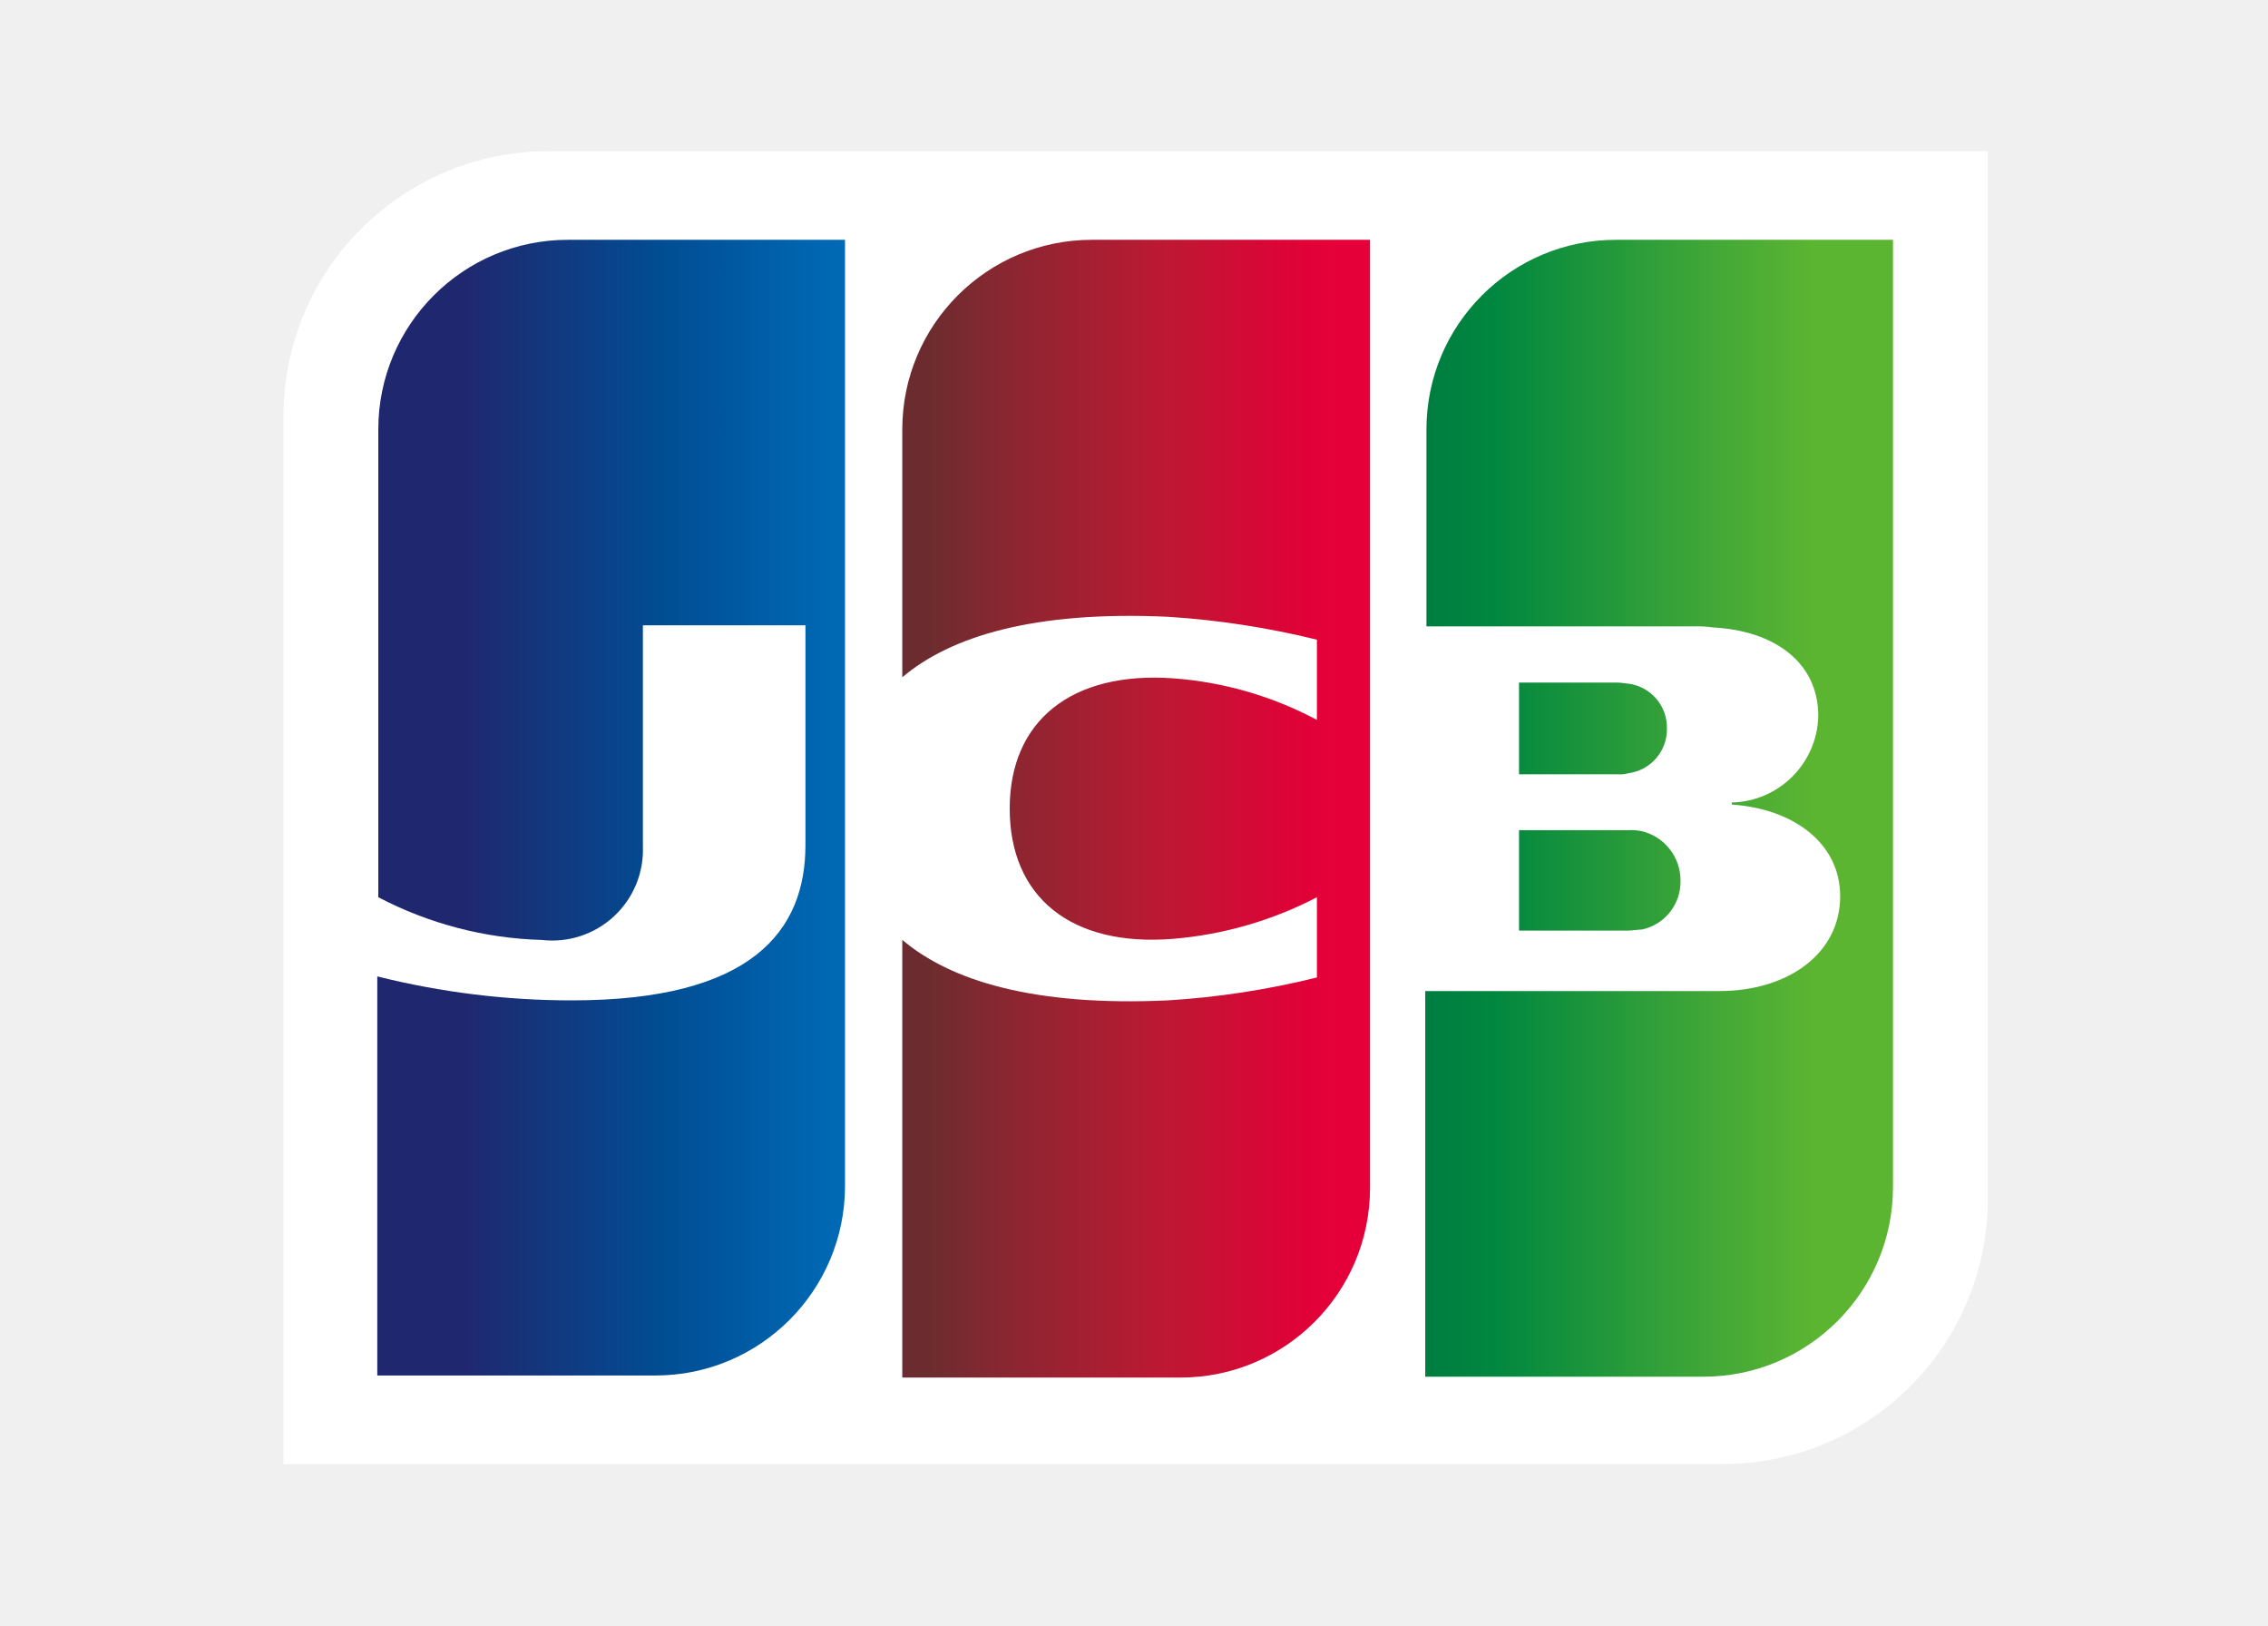
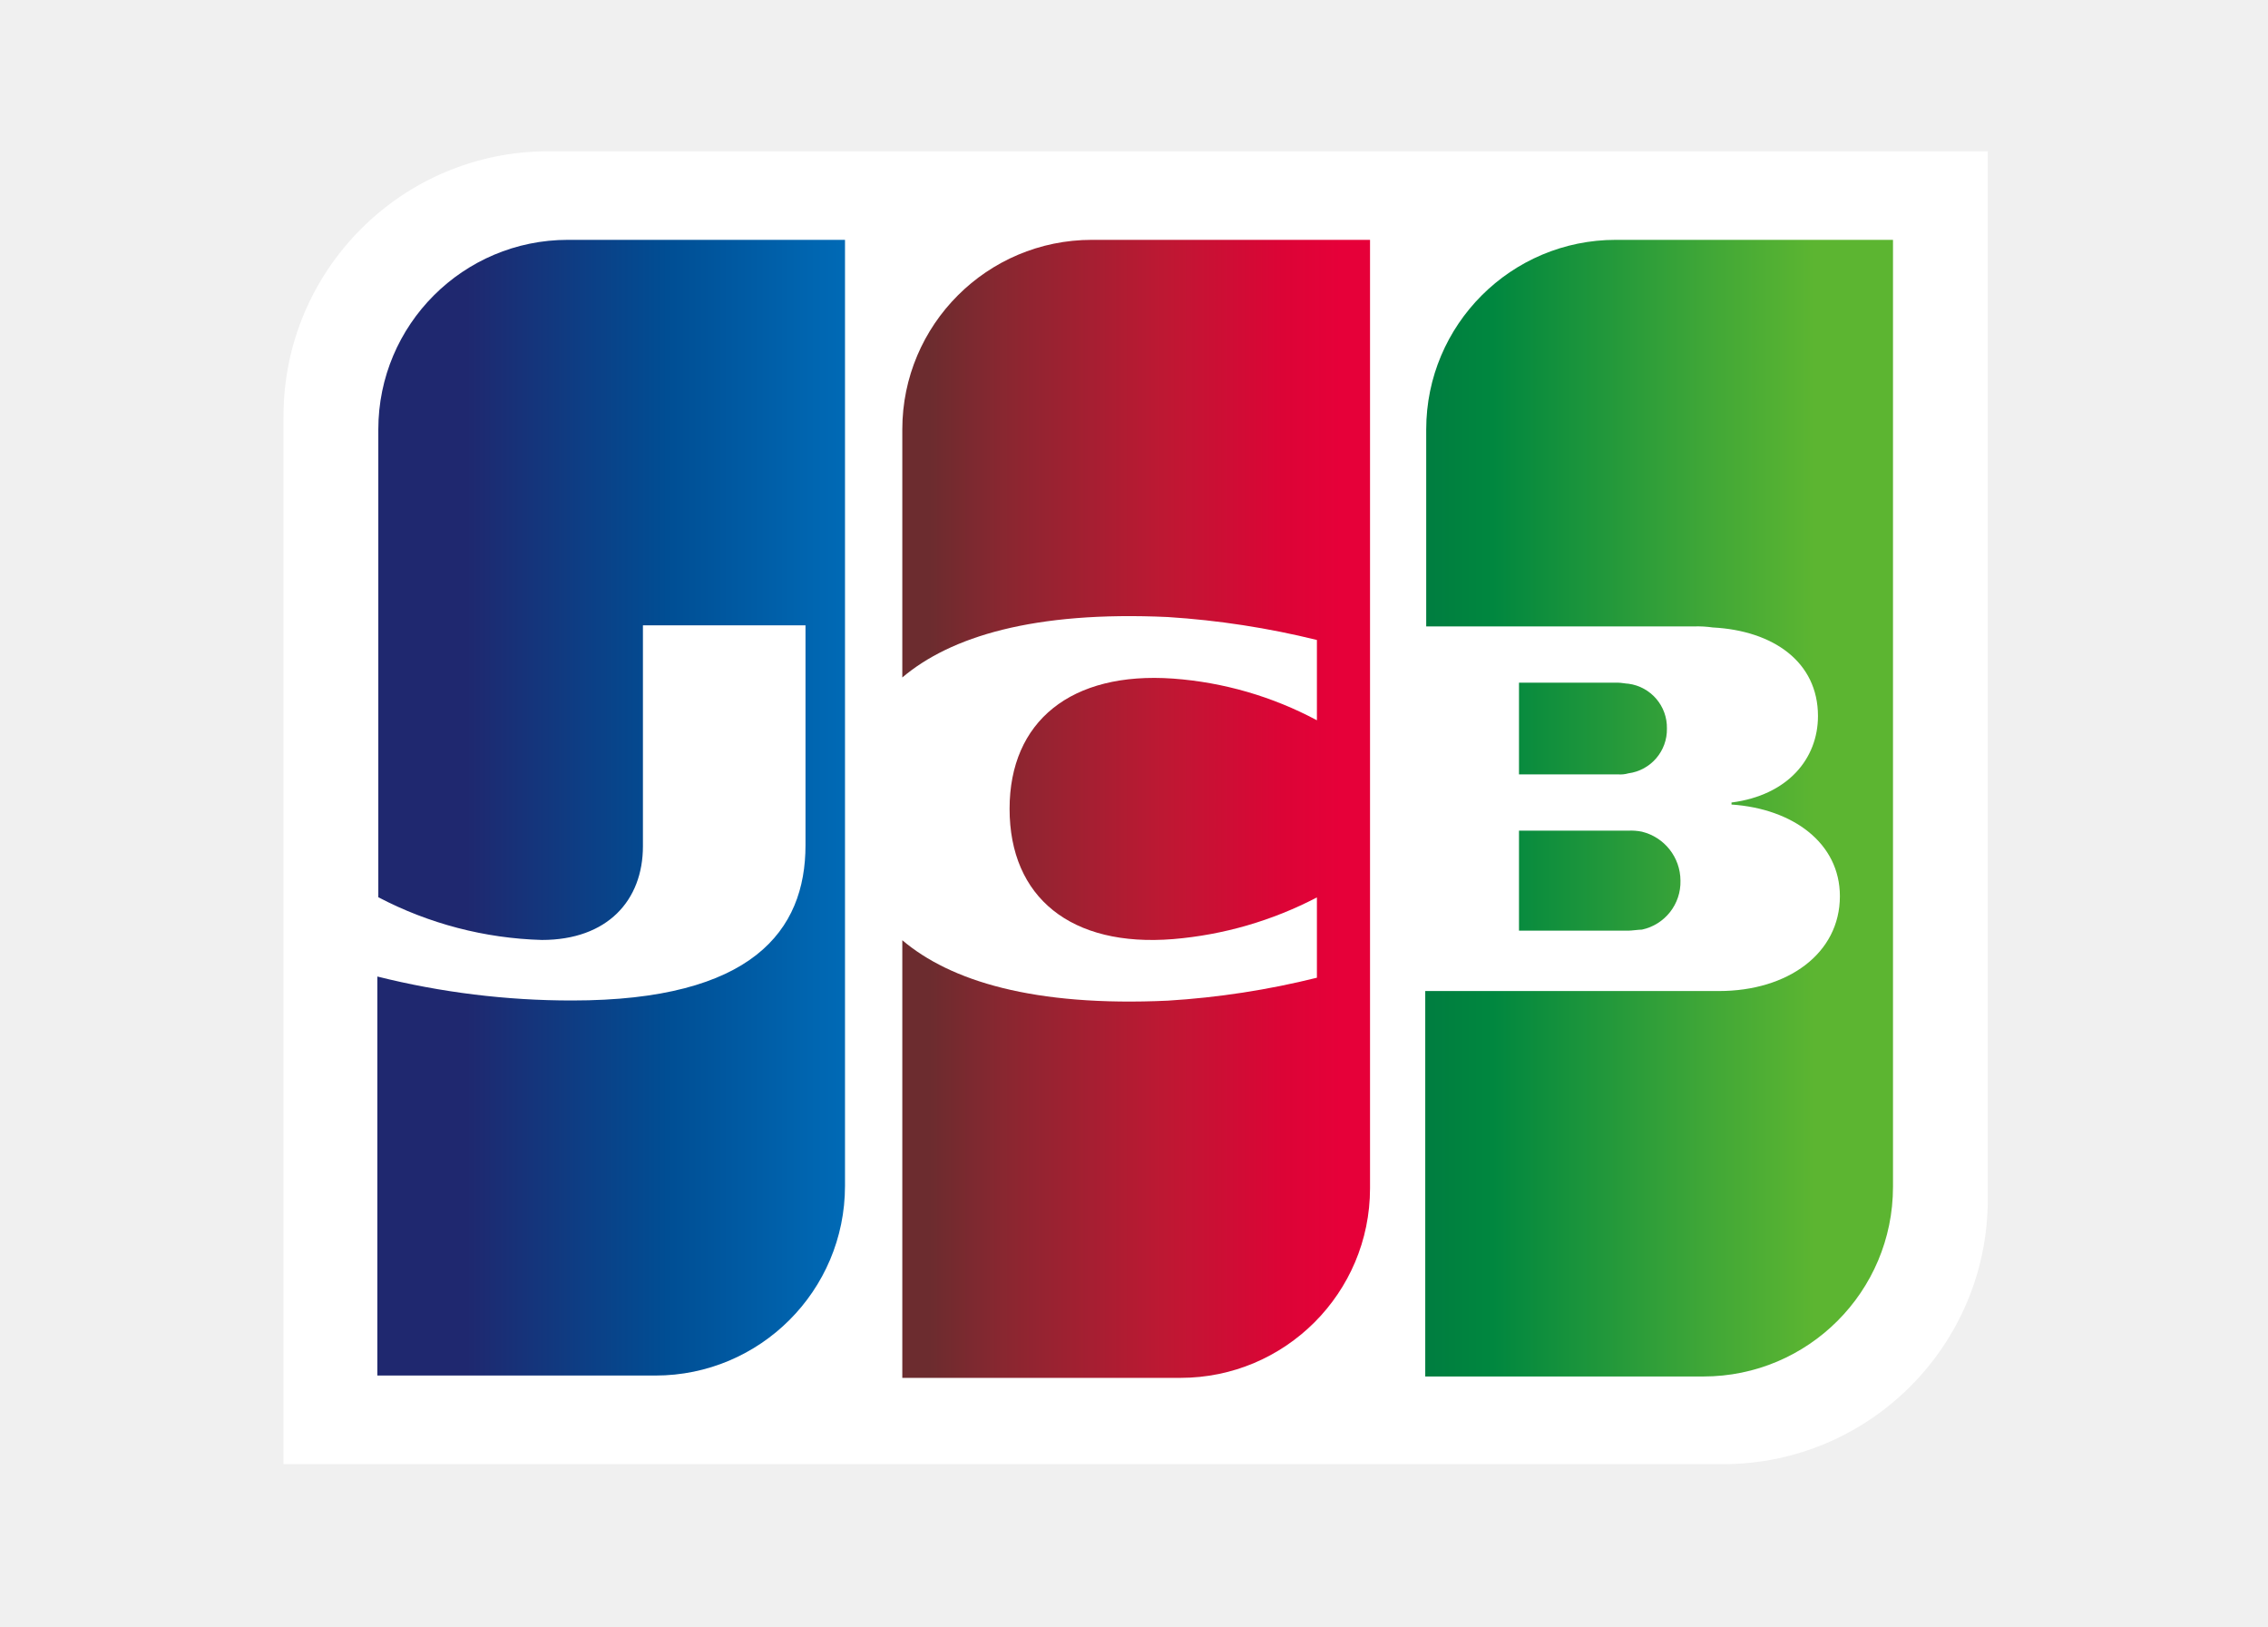
- <svg xmlns="http://www.w3.org/2000/svg" xmlns:xlink="http://www.w3.org/1999/xlink" viewBox="0 0 60 43">
+ <svg xmlns="http://www.w3.org/2000/svg" xmlns:xlink="http://www.w3.org/1999/xlink" width="113" height="81" viewBox="0 0 113 81">
  <defs>
-     <style>
-       .cls-1 {
-         fill: rgba(255,96,96,0.1);
-         stroke: #707070;
-       }
- 
-       .cls-2 {
-         clip-path: url(#clip-path);
-       }
- 
-       .cls-3 {
-         fill: #fff;
-       }
- 
-       .cls-4 {
-         fill: url(#linear-gradient);
-       }
- 
-       .cls-5 {
-         fill: url(#linear-gradient-2);
-       }
- 
-       .cls-6 {
-         fill: url(#linear-gradient-3);
-       }
- 
-       .cls-7 {
-         fill: url(#linear-gradient-4);
-       }
- 
-       .cls-8 {
-         fill: url(#linear-gradient-5);
-       }
-     </style>
    <clipPath id="clip-path">
-       <rect id="Rectangle_1911" data-name="Rectangle 1911" class="cls-1" width="60" height="43" transform="translate(1052 2912)" />
+       <rect id="Rectangle_1911" data-name="Rectangle 1911" width="113" height="81" transform="translate(0 0)" fill="rgba(255,96,96,0.1)" stroke="#707070" stroke-width="1" />
    </clipPath>
    <linearGradient id="linear-gradient" x1="-0.749" y1="0.885" x2="1.828" y2="0.885" gradientUnits="objectBoundingBox">
      <stop offset="0" stop-color="#007940" />
      <stop offset="0.228" stop-color="#00873f" />
      <stop offset="0.743" stop-color="#40a737" />
      <stop offset="1" stop-color="#5cb531" />
    </linearGradient>
    <linearGradient id="linear-gradient-2" x1="-0.058" y1="0.541" x2="0.831" y2="0.541" xlink:href="#linear-gradient" />
    <linearGradient id="linear-gradient-3" x1="-0.818" y1="1.102" x2="1.995" y2="1.102" xlink:href="#linear-gradient" />
    <linearGradient id="linear-gradient-4" x1="0.191" y1="0.541" x2="1.094" y2="0.541" gradientUnits="objectBoundingBox">
      <stop offset="0" stop-color="#1f286f" />
      <stop offset="0.475" stop-color="#004e94" />
      <stop offset="0.826" stop-color="#0066b1" />
      <stop offset="1" stop-color="#006fbc" />
    </linearGradient>
    <linearGradient id="linear-gradient-5" x1="0.059" y1="0.54" x2="0.937" y2="0.54" gradientUnits="objectBoundingBox">
      <stop offset="0" stop-color="#6c2c2f" />
      <stop offset="0.174" stop-color="#882730" />
      <stop offset="0.573" stop-color="#be1833" />
      <stop offset="0.859" stop-color="#dc0436" />
      <stop offset="1" stop-color="#e60039" />
    </linearGradient>
  </defs>
-   <g id="Mask_Group_894" data-name="Mask Group 894" class="cls-2" transform="translate(-1052 -2912)">
-     <g id="JCB" transform="translate(1052.513 2931.011)">
-       <g id="g6323" transform="translate(6.987 -15.011)">
-         <path id="path6325" class="cls-3" d="M48.636,30.352a7.01,7.01,0,0,1-7,7H3.549V9.628a7.01,7.01,0,0,1,7-7H48.636V30.352Z" transform="translate(-3.549 -2.628)" />
-         <g id="g6327" transform="translate(30.205 2.343)">
-           <path id="path6338" class="cls-4" d="M44.024,27.524h2.894c.083,0,.276-.028.358-.028a1.291,1.291,0,0,0,1.02-1.3,1.338,1.338,0,0,0-1.02-1.3,1.456,1.456,0,0,0-.358-.028H44.024v2.646Z" transform="translate(-41.543 -9.253)" />
-           <path id="path6349" class="cls-5" d="M46,5.529a5.016,5.016,0,0,0-5.016,5.016v5.209h7.083a2.834,2.834,0,0,1,.5.028c1.6.083,2.783.909,2.783,2.343a2.344,2.344,0,0,1-2.287,2.287v.055c1.626.11,2.866,1.02,2.866,2.425,0,1.516-1.378,2.508-3.2,2.508H40.952V35.6h7.358a5.016,5.016,0,0,0,5.016-5.016V5.529H46Z" transform="translate(-40.952 -5.529)" />
-           <path id="path6360" class="cls-6" d="M47.937,21.245a1.172,1.172,0,0,0-1.02-1.185c-.055,0-.193-.028-.276-.028H44.024v2.425h2.618a.768.768,0,0,0,.276-.028A1.172,1.172,0,0,0,47.937,21.245Z" transform="translate(-41.543 -8.32)" />
+   <g id="Mask_Group_894" data-name="Mask Group 894" clip-path="url(#clip-path)">
+     <g id="JCB" transform="translate(14.125 7.535)">
+       <g id="g6323" transform="translate(0 0)">
+         <path id="path6325" d="M88.463,54.842A13.2,13.2,0,0,1,75.279,68.026H3.549V15.811A13.2,13.2,0,0,1,16.733,2.628h71.73V54.842Z" transform="translate(-3.549 -2.628)" fill="#fff" />
+         <g id="g6327" transform="translate(56.886 4.412)">
+           <path id="path6338" d="M44.024,29.861h5.45c.156,0,.519-.052.675-.052a2.431,2.431,0,0,0,1.92-2.439,2.519,2.519,0,0,0-1.92-2.439,2.742,2.742,0,0,0-.675-.052h-5.45v4.983Z" transform="translate(-39.353 4.55)" fill="url(#linear-gradient)" />
+           <path id="path6349" d="M50.451,5.529A9.447,9.447,0,0,0,41,14.975v9.81H54.343a5.338,5.338,0,0,1,.934.052c3.01.156,5.242,1.713,5.242,4.412,0,2.128-1.505,3.945-4.308,4.308v.1c3.062.208,5.4,1.92,5.4,4.567,0,2.855-2.6,4.723-6.021,4.723H40.952v19.2H54.811a9.447,9.447,0,0,0,9.446-9.446V5.529H50.451Z" transform="translate(-40.952 -5.529)" fill="url(#linear-gradient-2)" />
+           <path id="path6360" d="M51.394,22.316a2.208,2.208,0,0,0-1.92-2.232c-.1,0-.363-.052-.519-.052H44.024V24.6h4.931a1.447,1.447,0,0,0,.519-.052A2.208,2.208,0,0,0,51.394,22.316Z" transform="translate(-39.353 2.026)" fill="url(#linear-gradient-3)" />
        </g>
-         <path id="path6371" class="cls-7" d="M11.664,5.529a5.016,5.016,0,0,0-5.016,5.016V22.918a9.919,9.919,0,0,0,4.327,1.13,2.4,2.4,0,0,0,2.673-2.48V15.725h4.3V21.54c0,2.26-1.406,4.106-6.173,4.106a21.156,21.156,0,0,1-5.154-.634V35.568h7.358a5.016,5.016,0,0,0,5.016-5.016V5.529H11.664Z" transform="translate(-4.14 -3.186)" />
-         <path id="path6384" class="cls-8" d="M28.836,5.529a5.016,5.016,0,0,0-5.016,5.016V17.1c1.268-1.075,3.472-1.764,7.028-1.6a22.363,22.363,0,0,1,3.941.606v2.122a9.54,9.54,0,0,0-3.8-1.1c-2.7-.193-4.327,1.13-4.327,3.445,0,2.343,1.626,3.665,4.327,3.445a10.009,10.009,0,0,0,3.8-1.1V25.04a21.83,21.83,0,0,1-3.941.606c-3.555.165-5.76-.524-7.028-1.6V35.623h7.358a5.016,5.016,0,0,0,5.016-5.016V5.529H28.836Z" transform="translate(-7.45 -3.186)" />
+         <path id="path6371" d="M16.119,5.529a9.447,9.447,0,0,0-9.446,9.446v23.3a18.68,18.68,0,0,0,8.149,2.128c3.27,0,5.035-1.972,5.035-4.671v-11h8.1V35.684c0,4.256-2.647,7.734-11.626,7.734a39.844,39.844,0,0,1-9.706-1.194V62.1H20.479a9.447,9.447,0,0,0,9.446-9.446V5.529H16.119Z" transform="translate(-1.949 -1.117)" fill="url(#linear-gradient-4)" />
+         <path id="path6384" d="M33.267,5.529a9.447,9.447,0,0,0-9.446,9.446V27.328c2.388-2.024,6.54-3.322,13.235-3.01a42.117,42.117,0,0,1,7.422,1.142v4a17.967,17.967,0,0,0-7.163-2.076c-5.087-.363-8.149,2.128-8.149,6.488,0,4.412,3.062,6.9,8.149,6.488a18.851,18.851,0,0,0,7.163-2.076v4a41.114,41.114,0,0,1-7.422,1.142c-6.7.311-10.848-.986-13.235-3.01v21.8H37.679a9.447,9.447,0,0,0,9.446-9.446V5.529H33.267Z" transform="translate(7.01 -1.117)" fill="url(#linear-gradient-5)" />
      </g>
    </g>
  </g>
</svg>
